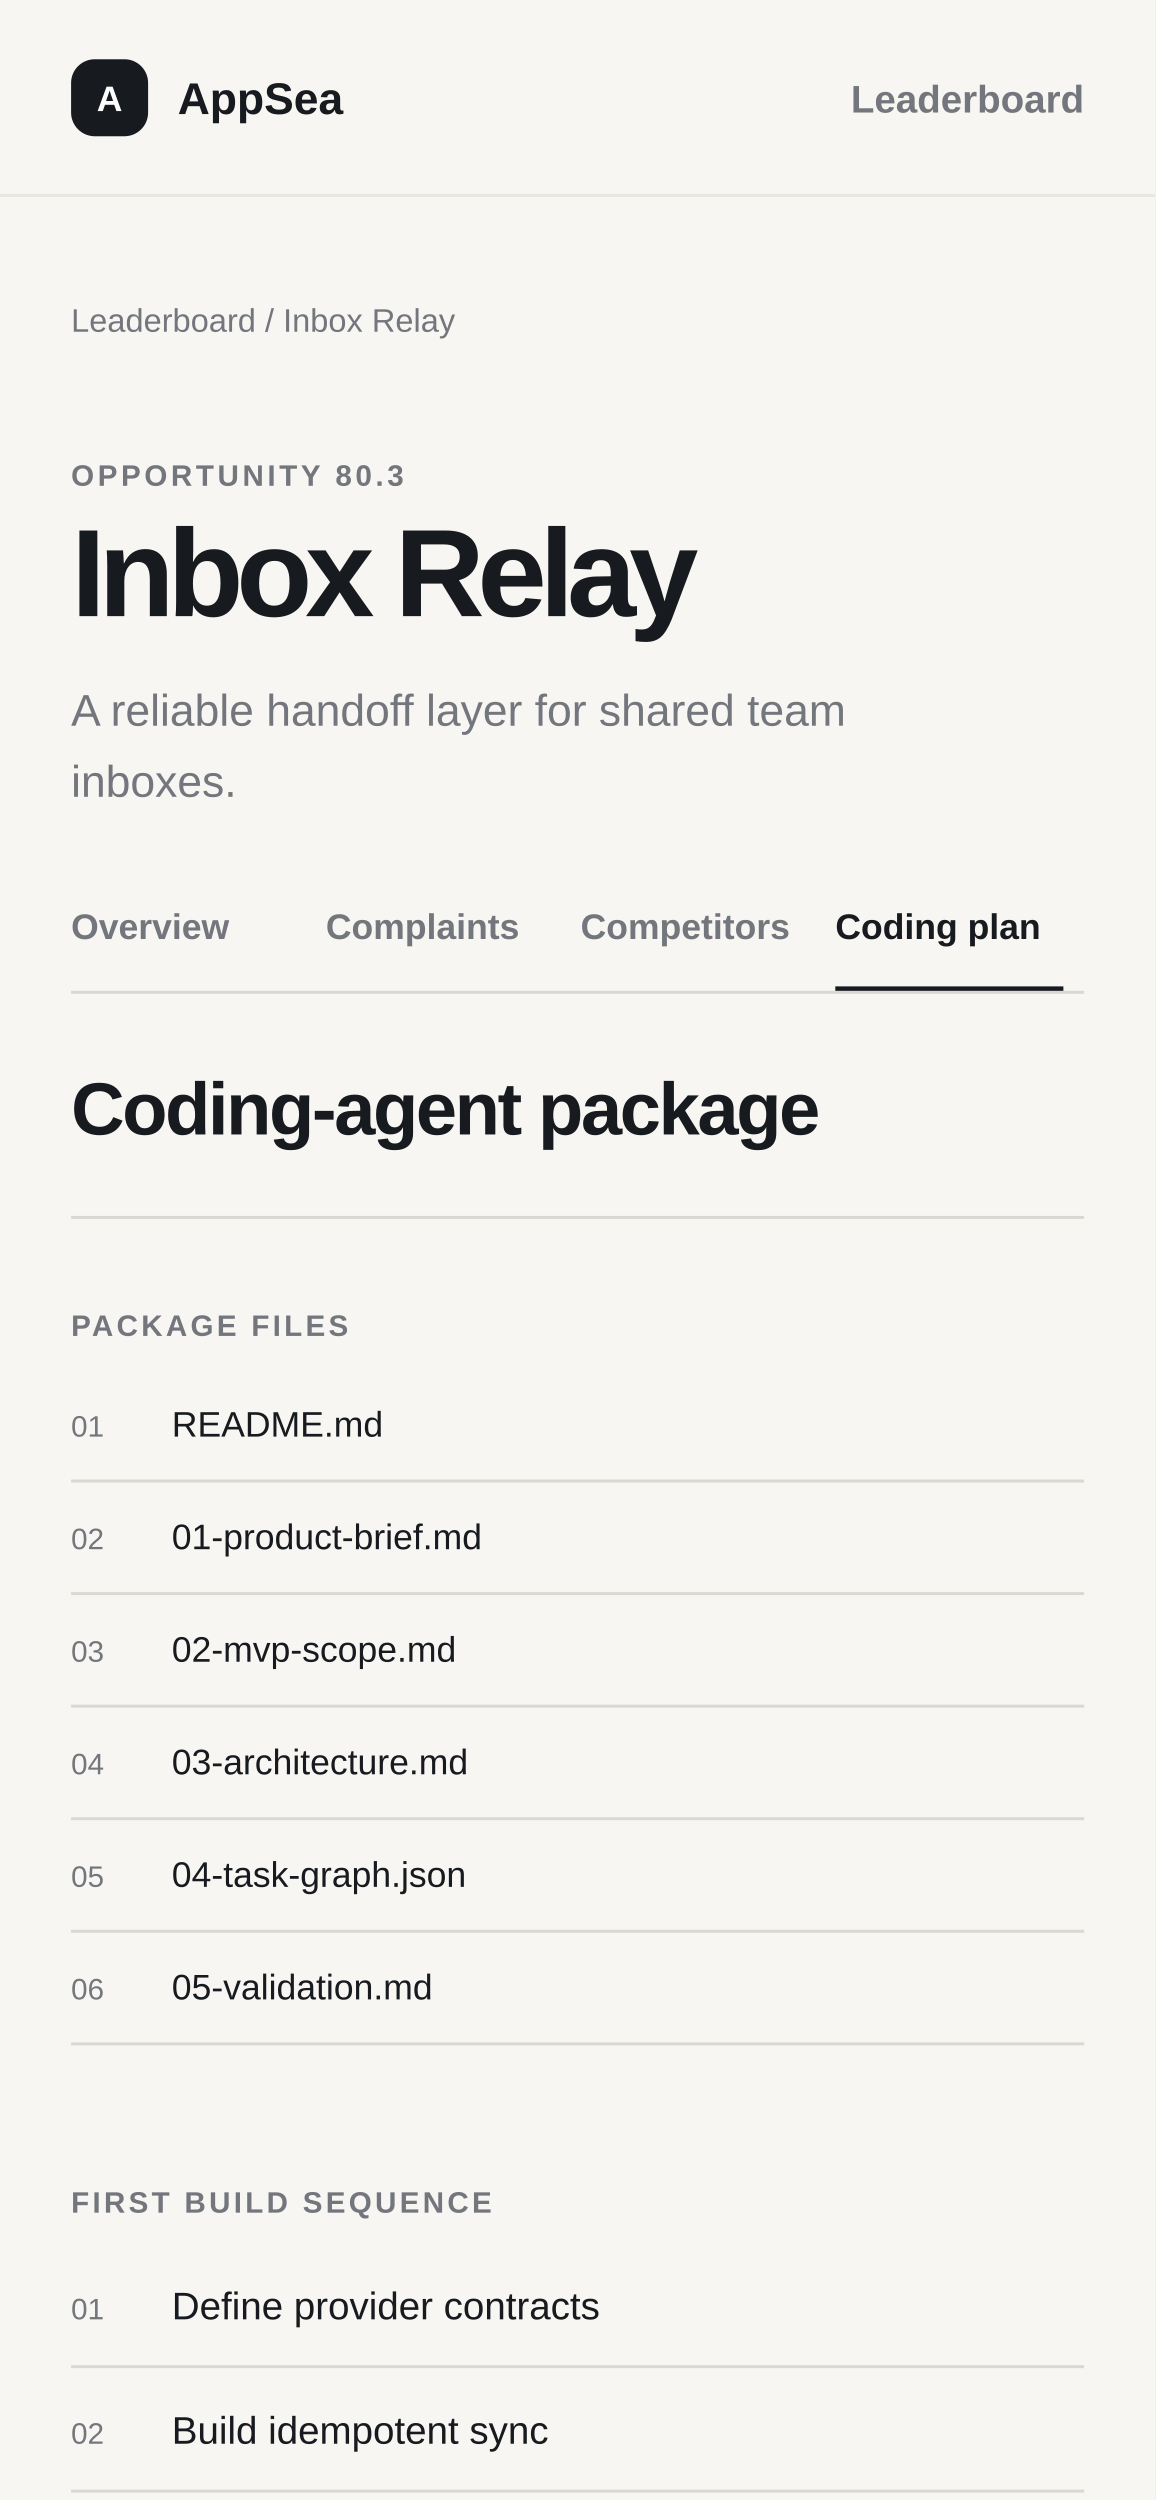
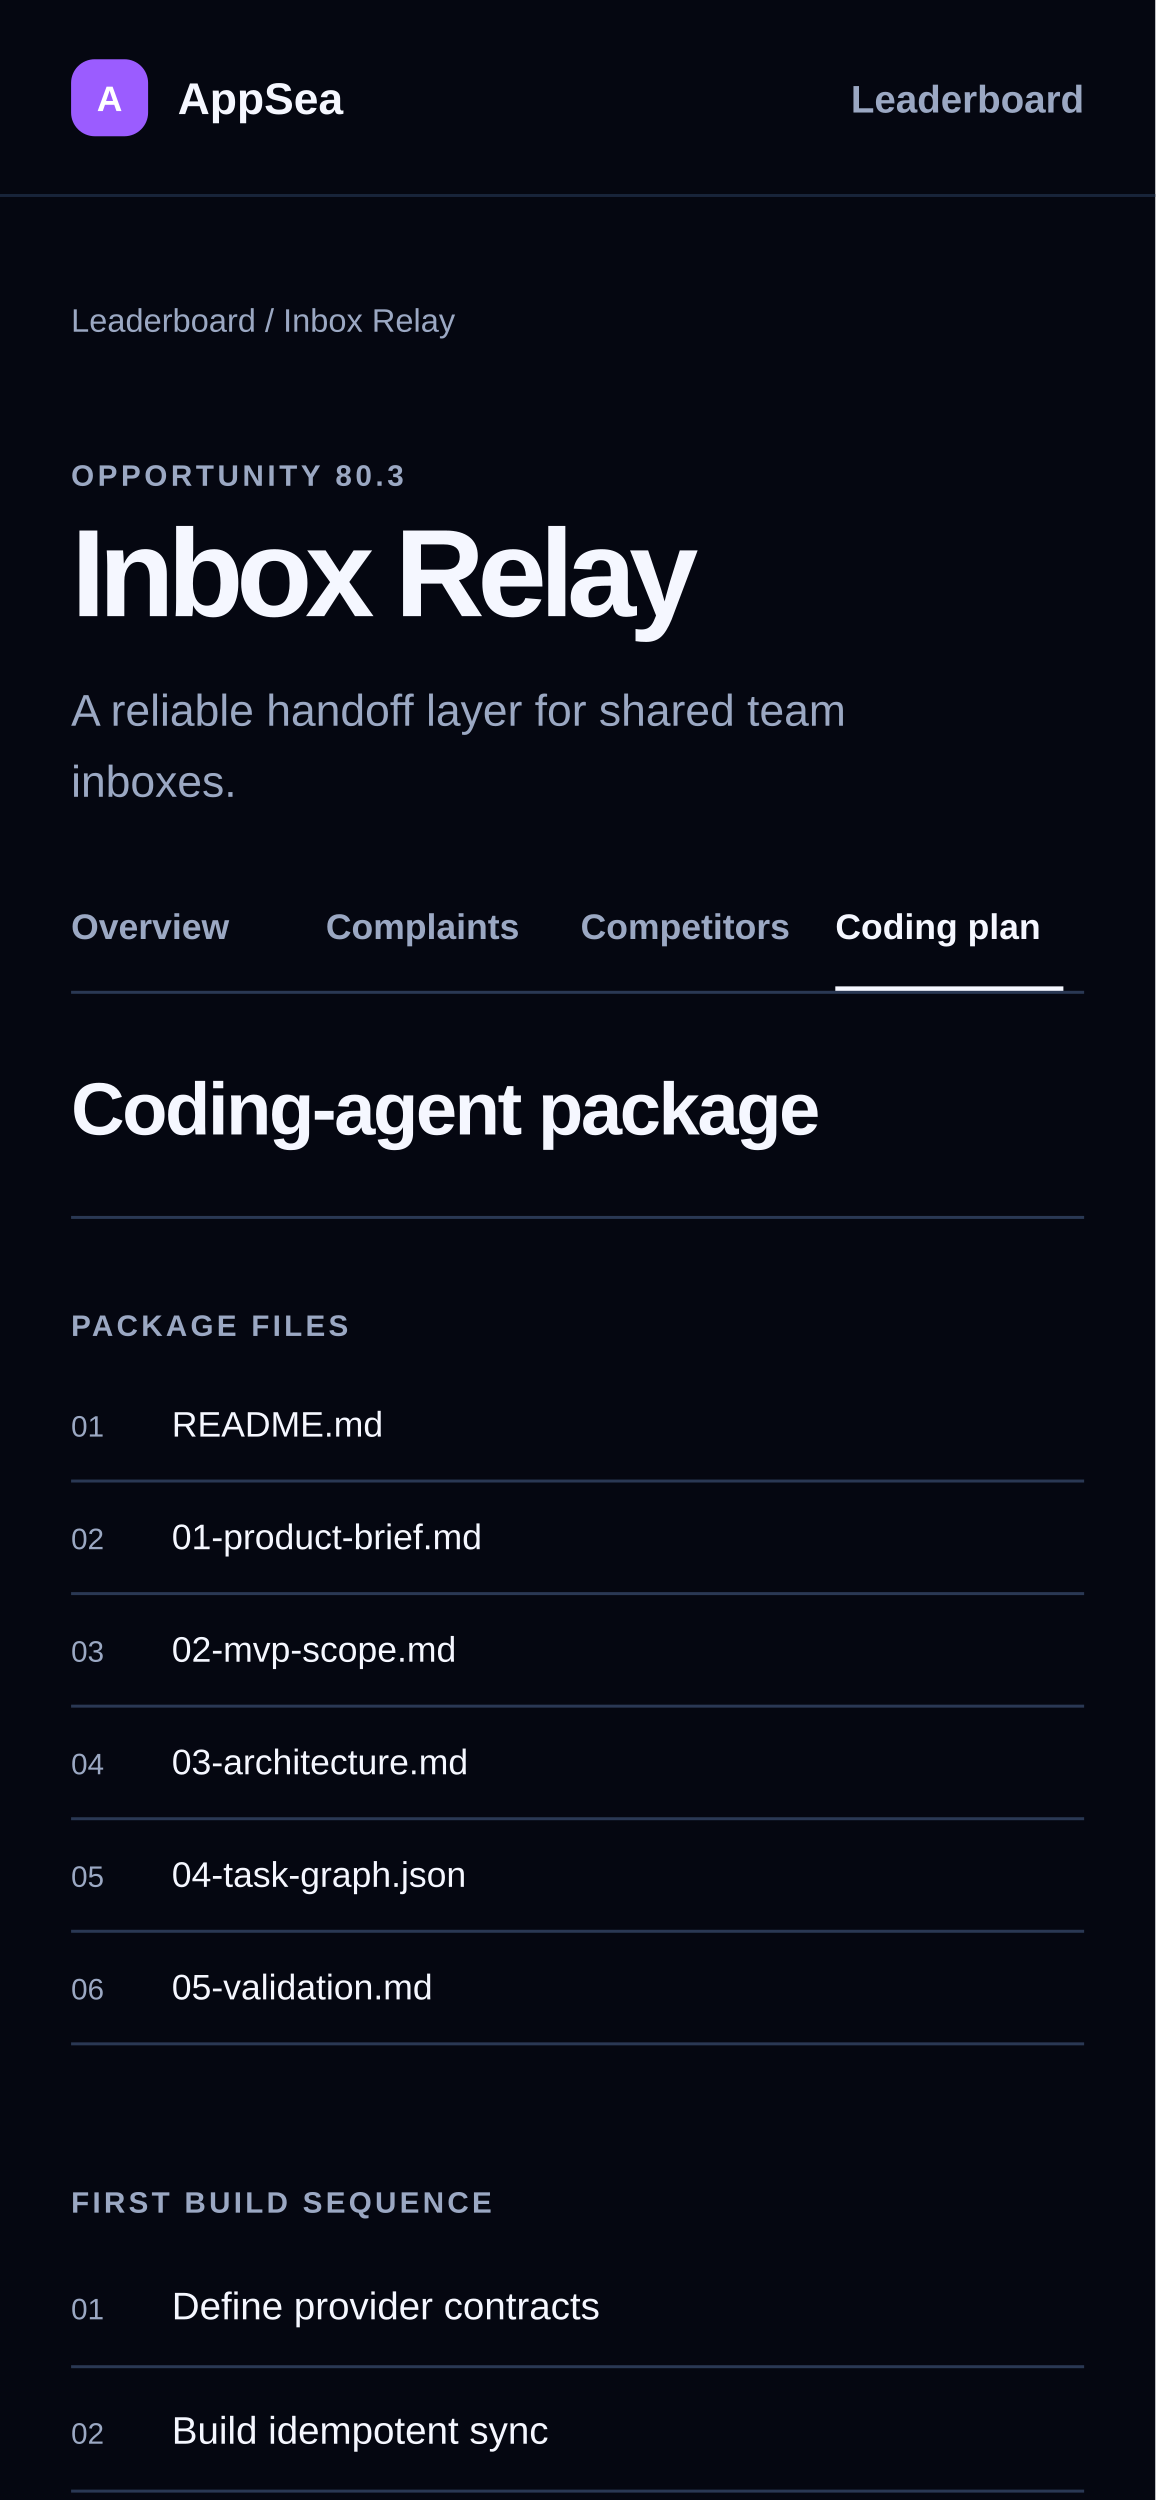
<svg xmlns="http://www.w3.org/2000/svg" width="390" height="844" viewBox="0 0 390 844">
-   <rect width="390" height="844" fill="#f7f6f2" />
-   <line x1="0" y1="66" x2="390" y2="66" stroke="#e8e6df" stroke-width="1" />
-   <rect x="24" y="20.0" width="26" height="26" rx="8" fill="#171a1f" />
+   <rect width="390" height="844" fill="#050711" />
+   <line x1="0" y1="66" x2="390" y2="66" stroke="#18243a" stroke-width="1" />
+   <rect x="24" y="20.0" width="26" height="26" rx="8" fill="#9b5cff" />
  <text x="37.0" y="37.5" font-family="Arial, Helvetica, sans-serif" font-size="12" font-weight="700" fill="#ffffff" text-anchor="middle" letter-spacing="0">A</text>
-   <text x="60" y="38.5" font-family="Arial, Helvetica, sans-serif" font-size="15" font-weight="700" fill="#171a1f" text-anchor="start" letter-spacing="0">AppSea</text>
-   <text x="366" y="38.0" font-family="Arial, Helvetica, sans-serif" font-size="13" font-weight="600" fill="#73767c" text-anchor="end" letter-spacing="0">Leaderboard</text>
-   <text x="24" y="112" font-family="Arial, Helvetica, sans-serif" font-size="11" font-weight="400" fill="#73767c" text-anchor="start" letter-spacing="0">Leaderboard  /  Inbox Relay</text>
-   <text x="24" y="164" font-family="Arial, Helvetica, sans-serif" font-size="10" font-weight="700" fill="#73767c" text-anchor="start" letter-spacing="1.2">OPPORTUNITY 80.3</text>
-   <text x="24" y="208" font-family="Arial, Helvetica, sans-serif" font-size="42" font-weight="650" fill="#171a1f" text-anchor="start" letter-spacing="-2.4">Inbox Relay</text>
-   <text x="24" y="245" font-family="Arial, Helvetica, sans-serif" font-size="15" font-weight="400" fill="#73767c" text-anchor="start" letter-spacing="0">A reliable handoff layer for shared team</text>
-   <text x="24" y="269" font-family="Arial, Helvetica, sans-serif" font-size="15" font-weight="400" fill="#73767c" text-anchor="start" letter-spacing="0">inboxes.</text>
-   <text x="24" y="317" font-family="Arial, Helvetica, sans-serif" font-size="12" font-weight="600" fill="#73767c" text-anchor="start" letter-spacing="0">Overview</text>
-   <text x="110" y="317" font-family="Arial, Helvetica, sans-serif" font-size="12" font-weight="600" fill="#73767c" text-anchor="start" letter-spacing="0">Complaints</text>
-   <text x="196" y="317" font-family="Arial, Helvetica, sans-serif" font-size="12" font-weight="600" fill="#73767c" text-anchor="start" letter-spacing="0">Competitors</text>
-   <text x="282" y="317" font-family="Arial, Helvetica, sans-serif" font-size="12" font-weight="600" fill="#171a1f" text-anchor="start" letter-spacing="0">Coding plan</text>
-   <line x1="282" y1="334" x2="359" y2="334" stroke="#171a1f" stroke-width="2" />
-   <line x1="24" y1="335" x2="366" y2="335" stroke="#d9d8d2" stroke-width="1" />
-   <text x="24" y="383" font-family="Arial, Helvetica, sans-serif" font-size="25" font-weight="650" fill="#171a1f" text-anchor="start" letter-spacing="-0.8">Coding-agent package</text>
-   <line x1="24" y1="411" x2="366" y2="411" stroke="#d9d8d2" stroke-width="1" />
-   <text x="24" y="451" font-family="Arial, Helvetica, sans-serif" font-size="10" font-weight="700" fill="#73767c" text-anchor="start" letter-spacing="1.1">PACKAGE FILES</text>
-   <text x="24" y="485" font-family="Arial, Helvetica, sans-serif" font-size="10" font-weight="400" fill="#73767c" text-anchor="start" letter-spacing="0">01</text>
-   <text x="58" y="485" font-family="Arial, Helvetica, sans-serif" font-size="12" font-weight="400" fill="#171a1f" text-anchor="start" letter-spacing="0">README.md</text>
-   <line x1="24" y1="500" x2="366" y2="500" stroke="#d9d8d2" stroke-width="1" />
-   <text x="24" y="523" font-family="Arial, Helvetica, sans-serif" font-size="10" font-weight="400" fill="#73767c" text-anchor="start" letter-spacing="0">02</text>
-   <text x="58" y="523" font-family="Arial, Helvetica, sans-serif" font-size="12" font-weight="400" fill="#171a1f" text-anchor="start" letter-spacing="0">01-product-brief.md</text>
-   <line x1="24" y1="538" x2="366" y2="538" stroke="#d9d8d2" stroke-width="1" />
-   <text x="24" y="561" font-family="Arial, Helvetica, sans-serif" font-size="10" font-weight="400" fill="#73767c" text-anchor="start" letter-spacing="0">03</text>
-   <text x="58" y="561" font-family="Arial, Helvetica, sans-serif" font-size="12" font-weight="400" fill="#171a1f" text-anchor="start" letter-spacing="0">02-mvp-scope.md</text>
-   <line x1="24" y1="576" x2="366" y2="576" stroke="#d9d8d2" stroke-width="1" />
-   <text x="24" y="599" font-family="Arial, Helvetica, sans-serif" font-size="10" font-weight="400" fill="#73767c" text-anchor="start" letter-spacing="0">04</text>
-   <text x="58" y="599" font-family="Arial, Helvetica, sans-serif" font-size="12" font-weight="400" fill="#171a1f" text-anchor="start" letter-spacing="0">03-architecture.md</text>
-   <line x1="24" y1="614" x2="366" y2="614" stroke="#d9d8d2" stroke-width="1" />
-   <text x="24" y="637" font-family="Arial, Helvetica, sans-serif" font-size="10" font-weight="400" fill="#73767c" text-anchor="start" letter-spacing="0">05</text>
-   <text x="58" y="637" font-family="Arial, Helvetica, sans-serif" font-size="12" font-weight="400" fill="#171a1f" text-anchor="start" letter-spacing="0">04-task-graph.json</text>
-   <line x1="24" y1="652" x2="366" y2="652" stroke="#d9d8d2" stroke-width="1" />
-   <text x="24" y="675" font-family="Arial, Helvetica, sans-serif" font-size="10" font-weight="400" fill="#73767c" text-anchor="start" letter-spacing="0">06</text>
-   <text x="58" y="675" font-family="Arial, Helvetica, sans-serif" font-size="12" font-weight="400" fill="#171a1f" text-anchor="start" letter-spacing="0">05-validation.md</text>
-   <line x1="24" y1="690" x2="366" y2="690" stroke="#d9d8d2" stroke-width="1" />
-   <text x="24" y="747" font-family="Arial, Helvetica, sans-serif" font-size="10" font-weight="700" fill="#73767c" text-anchor="start" letter-spacing="1.1">FIRST BUILD SEQUENCE</text>
-   <text x="24" y="783" font-family="Arial, Helvetica, sans-serif" font-size="10" font-weight="400" fill="#73767c" text-anchor="start" letter-spacing="0">01</text>
-   <text x="58" y="783" font-family="Arial, Helvetica, sans-serif" font-size="13" font-weight="500" fill="#171a1f" text-anchor="start" letter-spacing="0">Define provider contracts</text>
-   <line x1="24" y1="799" x2="366" y2="799" stroke="#d9d8d2" stroke-width="1" />
-   <text x="24" y="825" font-family="Arial, Helvetica, sans-serif" font-size="10" font-weight="400" fill="#73767c" text-anchor="start" letter-spacing="0">02</text>
-   <text x="58" y="825" font-family="Arial, Helvetica, sans-serif" font-size="13" font-weight="500" fill="#171a1f" text-anchor="start" letter-spacing="0">Build idempotent sync</text>
-   <line x1="24" y1="841" x2="366" y2="841" stroke="#d9d8d2" stroke-width="1" />
-   <text x="24" y="867" font-family="Arial, Helvetica, sans-serif" font-size="10" font-weight="400" fill="#73767c" text-anchor="start" letter-spacing="0">03</text>
-   <text x="58" y="867" font-family="Arial, Helvetica, sans-serif" font-size="13" font-weight="500" fill="#171a1f" text-anchor="start" letter-spacing="0">Store ownership history</text>
-   <line x1="24" y1="883" x2="366" y2="883" stroke="#d9d8d2" stroke-width="1" />
-   <text x="24" y="909" font-family="Arial, Helvetica, sans-serif" font-size="10" font-weight="400" fill="#73767c" text-anchor="start" letter-spacing="0">04</text>
-   <text x="58" y="909" font-family="Arial, Helvetica, sans-serif" font-size="13" font-weight="500" fill="#171a1f" text-anchor="start" letter-spacing="0">Create the handoff queue</text>
-   <line x1="24" y1="925" x2="366" y2="925" stroke="#d9d8d2" stroke-width="1" />
-   <text x="24" y="951" font-family="Arial, Helvetica, sans-serif" font-size="10" font-weight="400" fill="#73767c" text-anchor="start" letter-spacing="0">05</text>
-   <text x="58" y="951" font-family="Arial, Helvetica, sans-serif" font-size="13" font-weight="500" fill="#171a1f" text-anchor="start" letter-spacing="0">Validate end to end</text>
-   <line x1="24" y1="967" x2="366" y2="967" stroke="#d9d8d2" stroke-width="1" />
+   <text x="60" y="38.5" font-family="Arial, Helvetica, sans-serif" font-size="15" font-weight="700" fill="#f5f7ff" text-anchor="start" letter-spacing="0">AppSea</text>
+   <text x="366" y="38.0" font-family="Arial, Helvetica, sans-serif" font-size="13" font-weight="600" fill="#9ba8c3" text-anchor="end" letter-spacing="0">Leaderboard</text>
+   <text x="24" y="112" font-family="Arial, Helvetica, sans-serif" font-size="11" font-weight="400" fill="#9ba8c3" text-anchor="start" letter-spacing="0">Leaderboard  /  Inbox Relay</text>
+   <text x="24" y="164" font-family="Arial, Helvetica, sans-serif" font-size="10" font-weight="700" fill="#9ba8c3" text-anchor="start" letter-spacing="1.2">OPPORTUNITY 80.3</text>
+   <text x="24" y="208" font-family="Arial, Helvetica, sans-serif" font-size="42" font-weight="650" fill="#f5f7ff" text-anchor="start" letter-spacing="-2.4">Inbox Relay</text>
+   <text x="24" y="245" font-family="Arial, Helvetica, sans-serif" font-size="15" font-weight="400" fill="#9ba8c3" text-anchor="start" letter-spacing="0">A reliable handoff layer for shared team</text>
+   <text x="24" y="269" font-family="Arial, Helvetica, sans-serif" font-size="15" font-weight="400" fill="#9ba8c3" text-anchor="start" letter-spacing="0">inboxes.</text>
+   <text x="24" y="317" font-family="Arial, Helvetica, sans-serif" font-size="12" font-weight="600" fill="#9ba8c3" text-anchor="start" letter-spacing="0">Overview</text>
+   <text x="110" y="317" font-family="Arial, Helvetica, sans-serif" font-size="12" font-weight="600" fill="#9ba8c3" text-anchor="start" letter-spacing="0">Complaints</text>
+   <text x="196" y="317" font-family="Arial, Helvetica, sans-serif" font-size="12" font-weight="600" fill="#9ba8c3" text-anchor="start" letter-spacing="0">Competitors</text>
+   <text x="282" y="317" font-family="Arial, Helvetica, sans-serif" font-size="12" font-weight="600" fill="#f5f7ff" text-anchor="start" letter-spacing="0">Coding plan</text>
+   <line x1="282" y1="334" x2="359" y2="334" stroke="#f5f7ff" stroke-width="2" />
+   <line x1="24" y1="335" x2="366" y2="335" stroke="#2a3854" stroke-width="1" />
+   <text x="24" y="383" font-family="Arial, Helvetica, sans-serif" font-size="25" font-weight="650" fill="#f5f7ff" text-anchor="start" letter-spacing="-0.8">Coding-agent package</text>
+   <line x1="24" y1="411" x2="366" y2="411" stroke="#2a3854" stroke-width="1" />
+   <text x="24" y="451" font-family="Arial, Helvetica, sans-serif" font-size="10" font-weight="700" fill="#9ba8c3" text-anchor="start" letter-spacing="1.1">PACKAGE FILES</text>
+   <text x="24" y="485" font-family="Arial, Helvetica, sans-serif" font-size="10" font-weight="400" fill="#9ba8c3" text-anchor="start" letter-spacing="0">01</text>
+   <text x="58" y="485" font-family="Arial, Helvetica, sans-serif" font-size="12" font-weight="400" fill="#f5f7ff" text-anchor="start" letter-spacing="0">README.md</text>
+   <line x1="24" y1="500" x2="366" y2="500" stroke="#2a3854" stroke-width="1" />
+   <text x="24" y="523" font-family="Arial, Helvetica, sans-serif" font-size="10" font-weight="400" fill="#9ba8c3" text-anchor="start" letter-spacing="0">02</text>
+   <text x="58" y="523" font-family="Arial, Helvetica, sans-serif" font-size="12" font-weight="400" fill="#f5f7ff" text-anchor="start" letter-spacing="0">01-product-brief.md</text>
+   <line x1="24" y1="538" x2="366" y2="538" stroke="#2a3854" stroke-width="1" />
+   <text x="24" y="561" font-family="Arial, Helvetica, sans-serif" font-size="10" font-weight="400" fill="#9ba8c3" text-anchor="start" letter-spacing="0">03</text>
+   <text x="58" y="561" font-family="Arial, Helvetica, sans-serif" font-size="12" font-weight="400" fill="#f5f7ff" text-anchor="start" letter-spacing="0">02-mvp-scope.md</text>
+   <line x1="24" y1="576" x2="366" y2="576" stroke="#2a3854" stroke-width="1" />
+   <text x="24" y="599" font-family="Arial, Helvetica, sans-serif" font-size="10" font-weight="400" fill="#9ba8c3" text-anchor="start" letter-spacing="0">04</text>
+   <text x="58" y="599" font-family="Arial, Helvetica, sans-serif" font-size="12" font-weight="400" fill="#f5f7ff" text-anchor="start" letter-spacing="0">03-architecture.md</text>
+   <line x1="24" y1="614" x2="366" y2="614" stroke="#2a3854" stroke-width="1" />
+   <text x="24" y="637" font-family="Arial, Helvetica, sans-serif" font-size="10" font-weight="400" fill="#9ba8c3" text-anchor="start" letter-spacing="0">05</text>
+   <text x="58" y="637" font-family="Arial, Helvetica, sans-serif" font-size="12" font-weight="400" fill="#f5f7ff" text-anchor="start" letter-spacing="0">04-task-graph.json</text>
+   <line x1="24" y1="652" x2="366" y2="652" stroke="#2a3854" stroke-width="1" />
+   <text x="24" y="675" font-family="Arial, Helvetica, sans-serif" font-size="10" font-weight="400" fill="#9ba8c3" text-anchor="start" letter-spacing="0">06</text>
+   <text x="58" y="675" font-family="Arial, Helvetica, sans-serif" font-size="12" font-weight="400" fill="#f5f7ff" text-anchor="start" letter-spacing="0">05-validation.md</text>
+   <line x1="24" y1="690" x2="366" y2="690" stroke="#2a3854" stroke-width="1" />
+   <text x="24" y="747" font-family="Arial, Helvetica, sans-serif" font-size="10" font-weight="700" fill="#9ba8c3" text-anchor="start" letter-spacing="1.1">FIRST BUILD SEQUENCE</text>
+   <text x="24" y="783" font-family="Arial, Helvetica, sans-serif" font-size="10" font-weight="400" fill="#9ba8c3" text-anchor="start" letter-spacing="0">01</text>
+   <text x="58" y="783" font-family="Arial, Helvetica, sans-serif" font-size="13" font-weight="500" fill="#f5f7ff" text-anchor="start" letter-spacing="0">Define provider contracts</text>
+   <line x1="24" y1="799" x2="366" y2="799" stroke="#2a3854" stroke-width="1" />
+   <text x="24" y="825" font-family="Arial, Helvetica, sans-serif" font-size="10" font-weight="400" fill="#9ba8c3" text-anchor="start" letter-spacing="0">02</text>
+   <text x="58" y="825" font-family="Arial, Helvetica, sans-serif" font-size="13" font-weight="500" fill="#f5f7ff" text-anchor="start" letter-spacing="0">Build idempotent sync</text>
+   <line x1="24" y1="841" x2="366" y2="841" stroke="#2a3854" stroke-width="1" />
+   <text x="24" y="867" font-family="Arial, Helvetica, sans-serif" font-size="10" font-weight="400" fill="#9ba8c3" text-anchor="start" letter-spacing="0">03</text>
+   <text x="58" y="867" font-family="Arial, Helvetica, sans-serif" font-size="13" font-weight="500" fill="#f5f7ff" text-anchor="start" letter-spacing="0">Store ownership history</text>
+   <line x1="24" y1="883" x2="366" y2="883" stroke="#2a3854" stroke-width="1" />
+   <text x="24" y="909" font-family="Arial, Helvetica, sans-serif" font-size="10" font-weight="400" fill="#9ba8c3" text-anchor="start" letter-spacing="0">04</text>
+   <text x="58" y="909" font-family="Arial, Helvetica, sans-serif" font-size="13" font-weight="500" fill="#f5f7ff" text-anchor="start" letter-spacing="0">Create the handoff queue</text>
+   <line x1="24" y1="925" x2="366" y2="925" stroke="#2a3854" stroke-width="1" />
+   <text x="24" y="951" font-family="Arial, Helvetica, sans-serif" font-size="10" font-weight="400" fill="#9ba8c3" text-anchor="start" letter-spacing="0">05</text>
+   <text x="58" y="951" font-family="Arial, Helvetica, sans-serif" font-size="13" font-weight="500" fill="#f5f7ff" text-anchor="start" letter-spacing="0">Validate end to end</text>
+   <line x1="24" y1="967" x2="366" y2="967" stroke="#2a3854" stroke-width="1" />
</svg>
